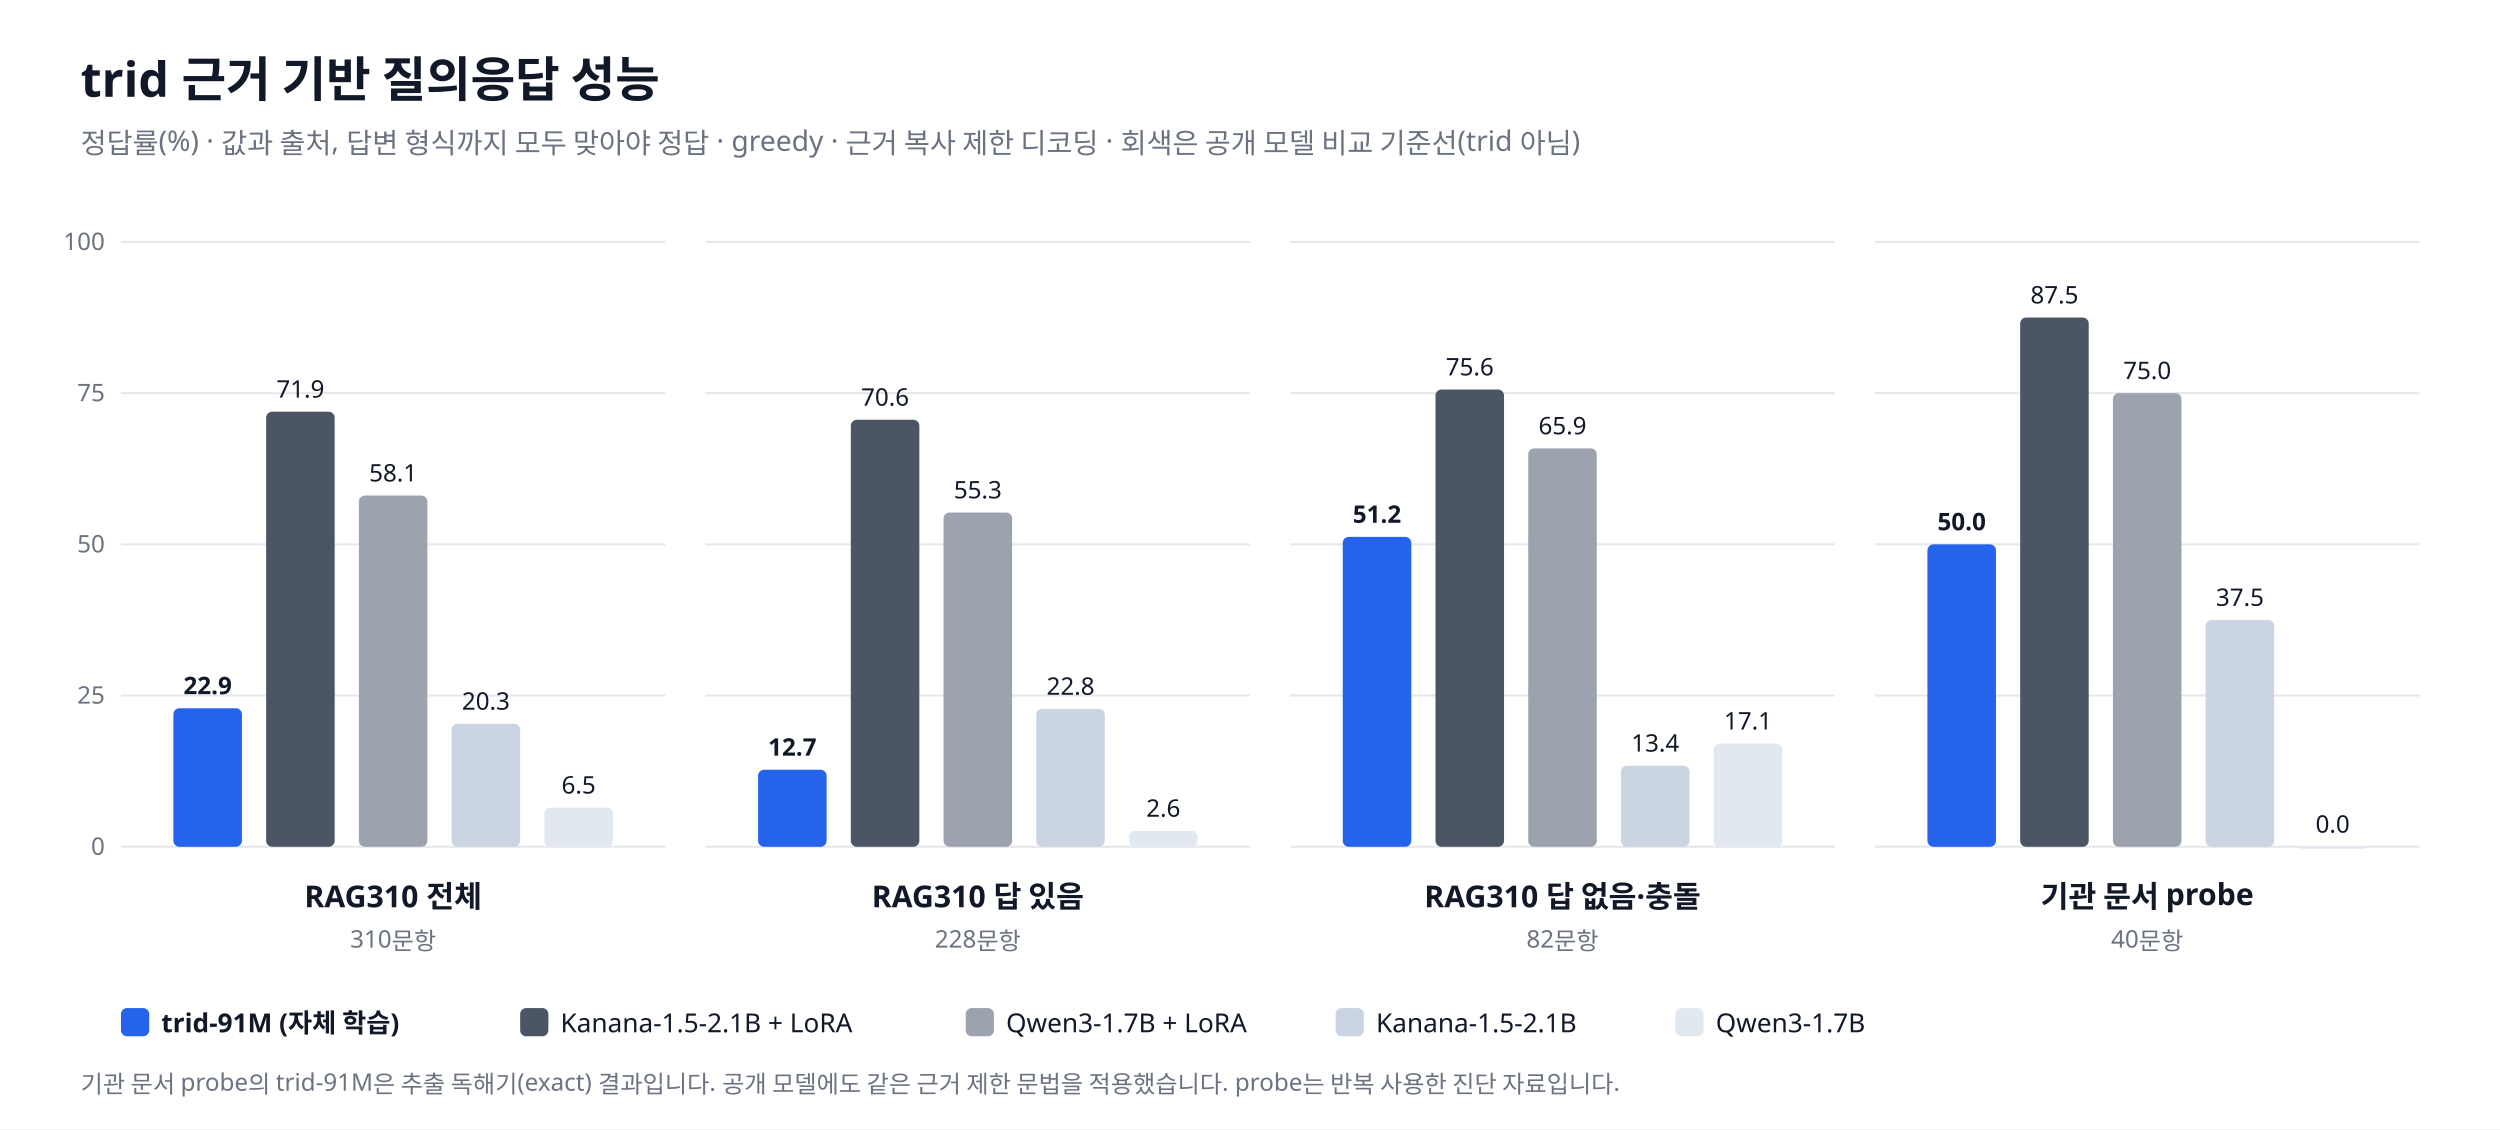
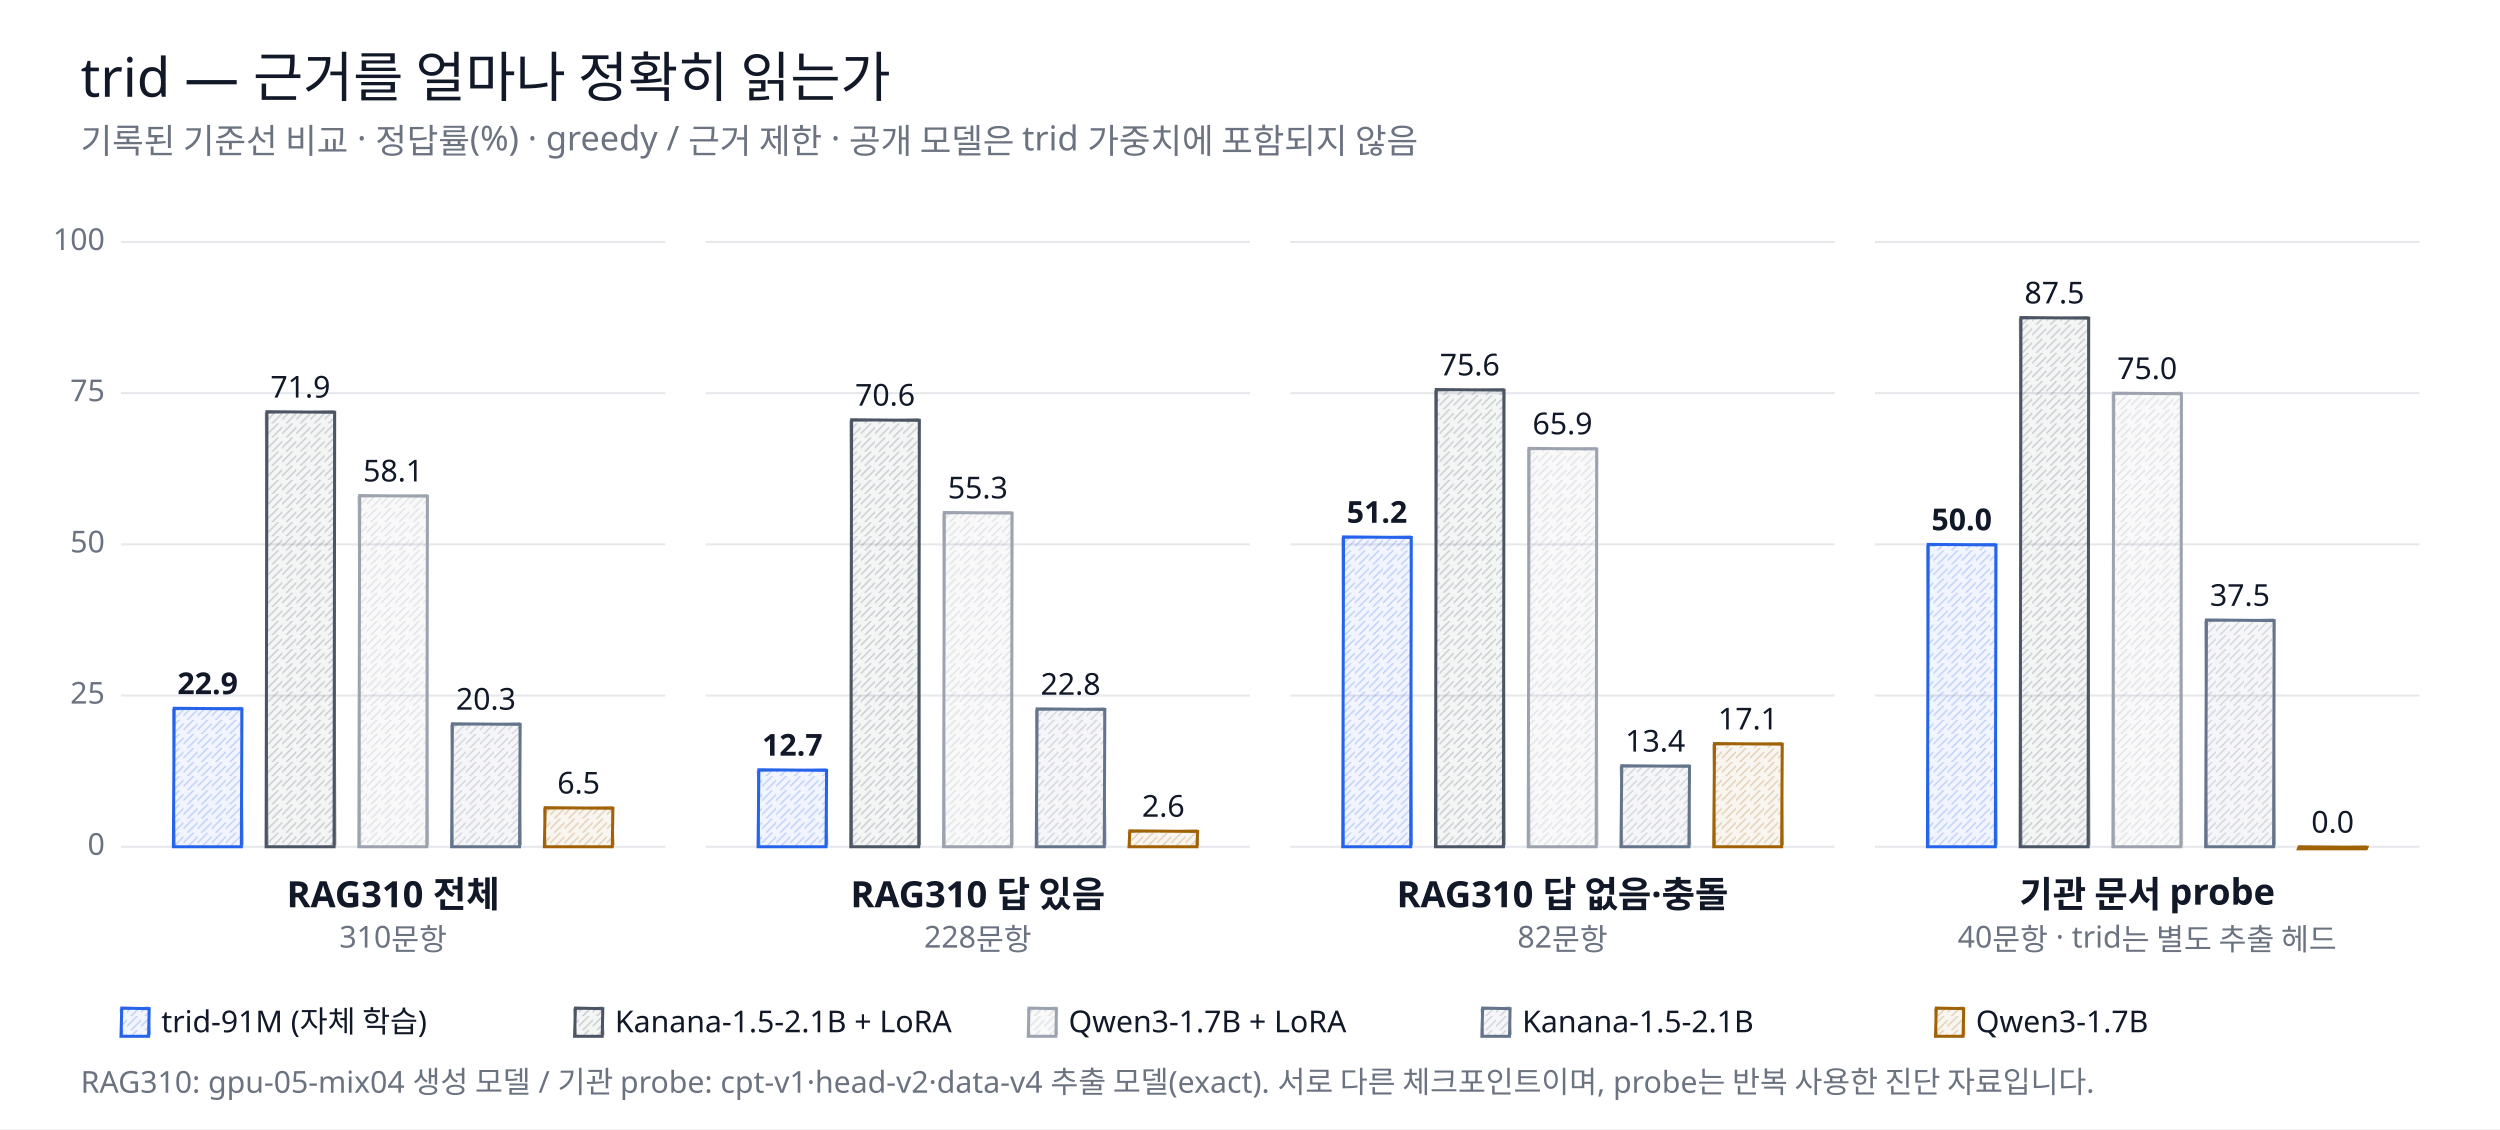
- <svg xmlns="http://www.w3.org/2000/svg" viewBox="0 0 1240 560" width="1240" height="560" font-family="Apple SD Gothic Neo, Noto Sans KR, Malgun Gothic, sans-serif">
+ <svg xmlns="http://www.w3.org/2000/svg" viewBox="0 0 1240 560" width="1240" height="560" font-family="Nanum Pen Script, NanumPen, sans-serif">
  <rect width="1240" height="560" fill="#ffffff" />
-   <text x="40.0" y="48.0" font-size="24" text-anchor="start" font-weight="bold" fill="#111827">trid 근거 기반 질의응답 성능</text>
-   <text x="40.0" y="76.0" font-size="14" text-anchor="start" font-weight="normal" fill="#6b7280">정답률(%) · 값과 출처, 답변 형식까지 모두 맞아야 정답 · greedy · 근거 복사 제한 디코딩 · 회색은 공개 모델 비교 기준선(trid 아님)</text>
+   <defs>
+     <pattern id="hatch0" width="7" height="7" patternUnits="userSpaceOnUse">
+       <path d="M-2,7L7,-2M0,9L9,0" stroke="#2563eb" opacity=".25" stroke-width=".7" />
+     </pattern>
+     <pattern id="hatch1" width="7" height="7" patternUnits="userSpaceOnUse">
+       <path d="M-2,7L7,-2M0,9L9,0" stroke="#4b5563" opacity=".25" stroke-width=".7" />
+     </pattern>
+     <pattern id="hatch2" width="7" height="7" patternUnits="userSpaceOnUse">
+       <path d="M-2,7L7,-2M0,9L9,0" stroke="#9ca3af" opacity=".25" stroke-width=".7" />
+     </pattern>
+     <pattern id="hatch3" width="7" height="7" patternUnits="userSpaceOnUse">
+       <path d="M-2,7L7,-2M0,9L9,0" stroke="#64748b" opacity=".25" stroke-width=".7" />
+     </pattern>
+     <pattern id="hatch4" width="7" height="7" patternUnits="userSpaceOnUse">
+       <path d="M-2,7L7,-2M0,9L9,0" stroke="#a16207" opacity=".25" stroke-width=".7" />
+     </pattern>
+   </defs>
+   <text x="40.0" y="48.0" font-size="27" text-anchor="start" font-weight="normal" fill="#111827">trid — 근거를 얼마나 정확히 읽는가</text>
+   <text x="40.0" y="76.0" font-size="17" text-anchor="start" font-weight="normal" fill="#6b7280">기록된 기준선 비교 · 정답률(%) · greedy / 근거 제한 · 공개 모델은 trid 가중치에 포함되지 않음</text>
  <path d="M60,420.0h270" stroke="#e5e7eb" stroke-width="1" />
-   <text x="52.0" y="424.0" font-size="12" text-anchor="end" font-weight="normal" fill="#6b7280">0</text>
+   <text x="52.0" y="424.0" font-size="15" text-anchor="end" font-weight="normal" fill="#6b7280">0</text>
  <path d="M60,345.0h270" stroke="#e5e7eb" stroke-width="1" />
-   <text x="52.0" y="349.0" font-size="12" text-anchor="end" font-weight="normal" fill="#6b7280">25</text>
+   <text x="52.0" y="349.0" font-size="15" text-anchor="end" font-weight="normal" fill="#6b7280">25</text>
  <path d="M60,270.0h270" stroke="#e5e7eb" stroke-width="1" />
-   <text x="52.0" y="274.0" font-size="12" text-anchor="end" font-weight="normal" fill="#6b7280">50</text>
+   <text x="52.0" y="274.0" font-size="15" text-anchor="end" font-weight="normal" fill="#6b7280">50</text>
  <path d="M60,195.0h270" stroke="#e5e7eb" stroke-width="1" />
-   <text x="52.0" y="199.0" font-size="12" text-anchor="end" font-weight="normal" fill="#6b7280">75</text>
+   <text x="52.0" y="199.0" font-size="15" text-anchor="end" font-weight="normal" fill="#6b7280">75</text>
  <path d="M60,120.0h270" stroke="#e5e7eb" stroke-width="1" />
-   <text x="52.0" y="124.0" font-size="12" text-anchor="end" font-weight="normal" fill="#6b7280">100</text>
-   <rect x="86.0" y="351.3" width="34" height="68.7" rx="3" fill="#2563eb" />
-   <text x="103.0" y="344.3" font-size="12" text-anchor="middle" font-weight="bold" fill="#111827">22.9</text>
-   <rect x="132.0" y="204.2" width="34" height="215.8" rx="3" fill="#4b5563" />
-   <text x="149.0" y="197.2" font-size="12" text-anchor="middle" font-weight="normal" fill="#111827">71.9</text>
-   <rect x="178.0" y="245.8" width="34" height="174.2" rx="3" fill="#9ca3af" />
-   <text x="195.0" y="238.8" font-size="12" text-anchor="middle" font-weight="normal" fill="#111827">58.1</text>
-   <rect x="224.0" y="359.0" width="34" height="61.0" rx="3" fill="#cbd5e1" />
-   <text x="241.0" y="352.0" font-size="12" text-anchor="middle" font-weight="normal" fill="#111827">20.3</text>
-   <rect x="270.0" y="400.6" width="34" height="19.4" rx="3" fill="#e2e8f0" />
-   <text x="287.0" y="393.6" font-size="12" text-anchor="middle" font-weight="normal" fill="#111827">6.5</text>
-   <text x="195.0" y="450.0" font-size="15" text-anchor="middle" font-weight="bold" fill="#111827">RAG310 전체</text>
-   <text x="195.0" y="470.0" font-size="12" text-anchor="middle" font-weight="normal" fill="#6b7280">310문항</text>
+   <text x="52.0" y="124.0" font-size="15" text-anchor="end" font-weight="normal" fill="#6b7280">100</text>
+   <rect x="86.0" y="351.3" width="34.0" height="68.7" fill="#2563eb" fill-opacity=".06" />
+   <rect x="86.0" y="351.3" width="34.0" height="68.7" fill="url(#hatch0)" />
+   <path d="M86.0,420.0 L86.4,351.3 L120.0,351.6 L119.7,420.0 Z" fill="none" stroke="#2563eb" stroke-width="1.5" />
+   <path d="M86.8,419.5 L85.7,352.0 L119.6,350.9 L120.5,419.3" fill="none" stroke="#2563eb" stroke-width=".7" opacity=".65" />
+   <text x="103.0" y="344.3" font-size="15" text-anchor="middle" font-weight="bold" fill="#111827">22.9</text>
+   <rect x="132.0" y="204.2" width="34.0" height="215.8" fill="#4b5563" fill-opacity=".06" />
+   <rect x="132.0" y="204.2" width="34.0" height="215.8" fill="url(#hatch1)" />
+   <path d="M132.0,420.0 L132.4,204.2 L166.0,204.5 L165.7,420.0 Z" fill="none" stroke="#4b5563" stroke-width="1.5" />
+   <path d="M132.8,419.5 L131.7,204.9 L165.6,203.8 L166.5,419.3" fill="none" stroke="#4b5563" stroke-width=".7" opacity=".65" />
+   <text x="149.0" y="197.2" font-size="15" text-anchor="middle" font-weight="normal" fill="#111827">71.9</text>
+   <rect x="178.0" y="245.8" width="34.0" height="174.2" fill="#9ca3af" fill-opacity=".06" />
+   <rect x="178.0" y="245.8" width="34.0" height="174.2" fill="url(#hatch2)" />
+   <path d="M178.0,420.0 L178.4,245.8 L212.0,246.1 L211.7,420.0 Z" fill="none" stroke="#9ca3af" stroke-width="1.5" />
+   <path d="M178.8,419.5 L177.7,246.5 L211.6,245.4 L212.5,419.3" fill="none" stroke="#9ca3af" stroke-width=".7" opacity=".65" />
+   <text x="195.0" y="238.8" font-size="15" text-anchor="middle" font-weight="normal" fill="#111827">58.1</text>
+   <rect x="224.0" y="359.0" width="34.0" height="61.0" fill="#64748b" fill-opacity=".06" />
+   <rect x="224.0" y="359.0" width="34.0" height="61.0" fill="url(#hatch3)" />
+   <path d="M224.0,420.0 L224.4,359.0 L258.0,359.3 L257.7,420.0 Z" fill="none" stroke="#64748b" stroke-width="1.5" />
+   <path d="M224.8,419.5 L223.7,359.7 L257.6,358.6 L258.5,419.3" fill="none" stroke="#64748b" stroke-width=".7" opacity=".65" />
+   <text x="241.0" y="352.0" font-size="15" text-anchor="middle" font-weight="normal" fill="#111827">20.3</text>
+   <rect x="270.0" y="400.6" width="34.0" height="19.4" fill="#a16207" fill-opacity=".06" />
+   <rect x="270.0" y="400.6" width="34.0" height="19.4" fill="url(#hatch4)" />
+   <path d="M270.0,420.0 L270.4,400.6 L304.0,400.9 L303.7,420.0 Z" fill="none" stroke="#a16207" stroke-width="1.5" />
+   <path d="M270.8,419.5 L269.7,401.3 L303.6,400.2 L304.5,419.3" fill="none" stroke="#a16207" stroke-width=".7" opacity=".65" />
+   <text x="287.0" y="393.6" font-size="15" text-anchor="middle" font-weight="normal" fill="#111827">6.5</text>
+   <text x="195.0" y="450.0" font-size="18" text-anchor="middle" font-weight="bold" fill="#111827">RAG310 전체</text>
+   <text x="195.0" y="470.0" font-size="15" text-anchor="middle" font-weight="normal" fill="#6b7280">310문항</text>
  <path d="M350,420.0h270" stroke="#e5e7eb" stroke-width="1" />
  <path d="M350,345.0h270" stroke="#e5e7eb" stroke-width="1" />
  <path d="M350,270.0h270" stroke="#e5e7eb" stroke-width="1" />
  <path d="M350,195.0h270" stroke="#e5e7eb" stroke-width="1" />
  <path d="M350,120.0h270" stroke="#e5e7eb" stroke-width="1" />
-   <rect x="376.0" y="381.8" width="34" height="38.2" rx="3" fill="#2563eb" />
-   <text x="393.0" y="374.8" font-size="12" text-anchor="middle" font-weight="bold" fill="#111827">12.7</text>
-   <rect x="422.0" y="208.2" width="34" height="211.8" rx="3" fill="#4b5563" />
-   <text x="439.0" y="201.2" font-size="12" text-anchor="middle" font-weight="normal" fill="#111827">70.6</text>
-   <rect x="468.0" y="254.2" width="34" height="165.8" rx="3" fill="#9ca3af" />
-   <text x="485.0" y="247.2" font-size="12" text-anchor="middle" font-weight="normal" fill="#111827">55.3</text>
-   <rect x="514.0" y="351.6" width="34" height="68.4" rx="3" fill="#cbd5e1" />
-   <text x="531.0" y="344.6" font-size="12" text-anchor="middle" font-weight="normal" fill="#111827">22.8</text>
-   <rect x="560.0" y="412.1" width="34" height="7.9" rx="3" fill="#e2e8f0" />
-   <text x="577.0" y="405.1" font-size="12" text-anchor="middle" font-weight="normal" fill="#111827">2.6</text>
-   <text x="485.0" y="450.0" font-size="15" text-anchor="middle" font-weight="bold" fill="#111827">RAG310 답 있음</text>
-   <text x="485.0" y="470.0" font-size="12" text-anchor="middle" font-weight="normal" fill="#6b7280">228문항</text>
+   <rect x="376.0" y="381.8" width="34.0" height="38.2" fill="#2563eb" fill-opacity=".06" />
+   <rect x="376.0" y="381.8" width="34.0" height="38.2" fill="url(#hatch0)" />
+   <path d="M376.0,420.0 L376.4,381.8 L410.0,382.1 L409.7,420.0 Z" fill="none" stroke="#2563eb" stroke-width="1.5" />
+   <path d="M376.8,419.5 L375.7,382.5 L409.6,381.4 L410.5,419.3" fill="none" stroke="#2563eb" stroke-width=".7" opacity=".65" />
+   <text x="393.0" y="374.8" font-size="15" text-anchor="middle" font-weight="bold" fill="#111827">12.7</text>
+   <rect x="422.0" y="208.2" width="34.0" height="211.8" fill="#4b5563" fill-opacity=".06" />
+   <rect x="422.0" y="208.2" width="34.0" height="211.8" fill="url(#hatch1)" />
+   <path d="M422.0,420.0 L422.4,208.2 L456.0,208.5 L455.7,420.0 Z" fill="none" stroke="#4b5563" stroke-width="1.5" />
+   <path d="M422.8,419.5 L421.7,208.9 L455.6,207.8 L456.5,419.3" fill="none" stroke="#4b5563" stroke-width=".7" opacity=".65" />
+   <text x="439.0" y="201.2" font-size="15" text-anchor="middle" font-weight="normal" fill="#111827">70.6</text>
+   <rect x="468.0" y="254.2" width="34.0" height="165.8" fill="#9ca3af" fill-opacity=".06" />
+   <rect x="468.0" y="254.2" width="34.0" height="165.8" fill="url(#hatch2)" />
+   <path d="M468.0,420.0 L468.4,254.2 L502.0,254.5 L501.7,420.0 Z" fill="none" stroke="#9ca3af" stroke-width="1.5" />
+   <path d="M468.8,419.5 L467.7,254.9 L501.6,253.8 L502.5,419.3" fill="none" stroke="#9ca3af" stroke-width=".7" opacity=".65" />
+   <text x="485.0" y="247.2" font-size="15" text-anchor="middle" font-weight="normal" fill="#111827">55.3</text>
+   <rect x="514.0" y="351.6" width="34.0" height="68.4" fill="#64748b" fill-opacity=".06" />
+   <rect x="514.0" y="351.6" width="34.0" height="68.4" fill="url(#hatch3)" />
+   <path d="M514.0,420.0 L514.4,351.6 L548.0,351.9 L547.7,420.0 Z" fill="none" stroke="#64748b" stroke-width="1.5" />
+   <path d="M514.8,419.5 L513.7,352.3 L547.6,351.2 L548.5,419.3" fill="none" stroke="#64748b" stroke-width=".7" opacity=".65" />
+   <text x="531.0" y="344.6" font-size="15" text-anchor="middle" font-weight="normal" fill="#111827">22.8</text>
+   <rect x="560.0" y="412.1" width="34.0" height="7.9" fill="#a16207" fill-opacity=".06" />
+   <rect x="560.0" y="412.1" width="34.0" height="7.9" fill="url(#hatch4)" />
+   <path d="M560.0,420.0 L560.4,412.1 L594.0,412.4 L593.7,420.0 Z" fill="none" stroke="#a16207" stroke-width="1.5" />
+   <path d="M560.8,419.5 L559.7,412.8 L593.6,411.7 L594.5,419.3" fill="none" stroke="#a16207" stroke-width=".7" opacity=".65" />
+   <text x="577.0" y="405.1" font-size="15" text-anchor="middle" font-weight="normal" fill="#111827">2.6</text>
+   <text x="485.0" y="450.0" font-size="18" text-anchor="middle" font-weight="bold" fill="#111827">RAG310 답 있음</text>
+   <text x="485.0" y="470.0" font-size="15" text-anchor="middle" font-weight="normal" fill="#6b7280">228문항</text>
  <path d="M640,420.0h270" stroke="#e5e7eb" stroke-width="1" />
  <path d="M640,345.0h270" stroke="#e5e7eb" stroke-width="1" />
  <path d="M640,270.0h270" stroke="#e5e7eb" stroke-width="1" />
  <path d="M640,195.0h270" stroke="#e5e7eb" stroke-width="1" />
  <path d="M640,120.0h270" stroke="#e5e7eb" stroke-width="1" />
-   <rect x="666.0" y="266.3" width="34" height="153.7" rx="3" fill="#2563eb" />
-   <text x="683.0" y="259.3" font-size="12" text-anchor="middle" font-weight="bold" fill="#111827">51.2</text>
-   <rect x="712.0" y="193.2" width="34" height="226.8" rx="3" fill="#4b5563" />
-   <text x="729.0" y="186.2" font-size="12" text-anchor="middle" font-weight="normal" fill="#111827">75.6</text>
-   <rect x="758.0" y="222.4" width="34" height="197.6" rx="3" fill="#9ca3af" />
-   <text x="775.0" y="215.4" font-size="12" text-anchor="middle" font-weight="normal" fill="#111827">65.9</text>
-   <rect x="804.0" y="379.8" width="34" height="40.2" rx="3" fill="#cbd5e1" />
-   <text x="821.0" y="372.8" font-size="12" text-anchor="middle" font-weight="normal" fill="#111827">13.4</text>
-   <rect x="850.0" y="368.8" width="34" height="51.2" rx="3" fill="#e2e8f0" />
-   <text x="867.0" y="361.8" font-size="12" text-anchor="middle" font-weight="normal" fill="#111827">17.1</text>
-   <text x="775.0" y="450.0" font-size="15" text-anchor="middle" font-weight="bold" fill="#111827">RAG310 답 없음·충돌</text>
-   <text x="775.0" y="470.0" font-size="12" text-anchor="middle" font-weight="normal" fill="#6b7280">82문항</text>
+   <rect x="666.0" y="266.3" width="34.0" height="153.7" fill="#2563eb" fill-opacity=".06" />
+   <rect x="666.0" y="266.3" width="34.0" height="153.7" fill="url(#hatch0)" />
+   <path d="M666.0,420.0 L666.4,266.3 L700.0,266.6 L699.7,420.0 Z" fill="none" stroke="#2563eb" stroke-width="1.5" />
+   <path d="M666.8,419.5 L665.7,267.0 L699.6,265.9 L700.5,419.3" fill="none" stroke="#2563eb" stroke-width=".7" opacity=".65" />
+   <text x="683.0" y="259.3" font-size="15" text-anchor="middle" font-weight="bold" fill="#111827">51.2</text>
+   <rect x="712.0" y="193.2" width="34.0" height="226.8" fill="#4b5563" fill-opacity=".06" />
+   <rect x="712.0" y="193.2" width="34.0" height="226.8" fill="url(#hatch1)" />
+   <path d="M712.0,420.0 L712.4,193.2 L746.0,193.5 L745.7,420.0 Z" fill="none" stroke="#4b5563" stroke-width="1.5" />
+   <path d="M712.8,419.5 L711.7,193.9 L745.6,192.8 L746.5,419.3" fill="none" stroke="#4b5563" stroke-width=".7" opacity=".65" />
+   <text x="729.0" y="186.2" font-size="15" text-anchor="middle" font-weight="normal" fill="#111827">75.6</text>
+   <rect x="758.0" y="222.4" width="34.0" height="197.6" fill="#9ca3af" fill-opacity=".06" />
+   <rect x="758.0" y="222.4" width="34.0" height="197.6" fill="url(#hatch2)" />
+   <path d="M758.0,420.0 L758.4,222.4 L792.0,222.7 L791.7,420.0 Z" fill="none" stroke="#9ca3af" stroke-width="1.5" />
+   <path d="M758.8,419.5 L757.7,223.1 L791.6,222.0 L792.5,419.3" fill="none" stroke="#9ca3af" stroke-width=".7" opacity=".65" />
+   <text x="775.0" y="215.4" font-size="15" text-anchor="middle" font-weight="normal" fill="#111827">65.9</text>
+   <rect x="804.0" y="379.8" width="34.0" height="40.2" fill="#64748b" fill-opacity=".06" />
+   <rect x="804.0" y="379.8" width="34.0" height="40.2" fill="url(#hatch3)" />
+   <path d="M804.0,420.0 L804.4,379.8 L838.0,380.1 L837.7,420.0 Z" fill="none" stroke="#64748b" stroke-width="1.5" />
+   <path d="M804.8,419.5 L803.7,380.5 L837.6,379.4 L838.5,419.3" fill="none" stroke="#64748b" stroke-width=".7" opacity=".65" />
+   <text x="821.0" y="372.8" font-size="15" text-anchor="middle" font-weight="normal" fill="#111827">13.4</text>
+   <rect x="850.0" y="368.8" width="34.0" height="51.2" fill="#a16207" fill-opacity=".06" />
+   <rect x="850.0" y="368.8" width="34.0" height="51.2" fill="url(#hatch4)" />
+   <path d="M850.0,420.0 L850.4,368.8 L884.0,369.1 L883.7,420.0 Z" fill="none" stroke="#a16207" stroke-width="1.5" />
+   <path d="M850.8,419.5 L849.7,369.5 L883.6,368.4 L884.5,419.3" fill="none" stroke="#a16207" stroke-width=".7" opacity=".65" />
+   <text x="867.0" y="361.8" font-size="15" text-anchor="middle" font-weight="normal" fill="#111827">17.1</text>
+   <text x="775.0" y="450.0" font-size="18" text-anchor="middle" font-weight="bold" fill="#111827">RAG310 답 없음·충돌</text>
+   <text x="775.0" y="470.0" font-size="15" text-anchor="middle" font-weight="normal" fill="#6b7280">82문항</text>
  <path d="M930,420.0h270" stroke="#e5e7eb" stroke-width="1" />
  <path d="M930,345.0h270" stroke="#e5e7eb" stroke-width="1" />
  <path d="M930,270.0h270" stroke="#e5e7eb" stroke-width="1" />
  <path d="M930,195.0h270" stroke="#e5e7eb" stroke-width="1" />
  <path d="M930,120.0h270" stroke="#e5e7eb" stroke-width="1" />
-   <rect x="956.0" y="270.0" width="34" height="150.0" rx="3" fill="#2563eb" />
-   <text x="973.0" y="263.0" font-size="12" text-anchor="middle" font-weight="bold" fill="#111827">50.0</text>
-   <rect x="1002.0" y="157.5" width="34" height="262.5" rx="3" fill="#4b5563" />
-   <text x="1019.0" y="150.5" font-size="12" text-anchor="middle" font-weight="normal" fill="#111827">87.5</text>
-   <rect x="1048.0" y="195.0" width="34" height="225.0" rx="3" fill="#9ca3af" />
-   <text x="1065.0" y="188.0" font-size="12" text-anchor="middle" font-weight="normal" fill="#111827">75.0</text>
-   <rect x="1094.0" y="307.5" width="34" height="112.5" rx="3" fill="#cbd5e1" />
-   <text x="1111.0" y="300.5" font-size="12" text-anchor="middle" font-weight="normal" fill="#111827">37.5</text>
-   <rect x="1140.0" y="420.0" width="34" height="1.0" rx="3" fill="#e2e8f0" />
-   <text x="1157.0" y="413.0" font-size="12" text-anchor="middle" font-weight="normal" fill="#111827">0.0</text>
-   <text x="1065.0" y="450.0" font-size="15" text-anchor="middle" font-weight="bold" fill="#111827">기관 문서 probe</text>
-   <text x="1065.0" y="470.0" font-size="12" text-anchor="middle" font-weight="normal" fill="#6b7280">40문항</text>
-   <rect x="60" y="500" width="14" height="14" rx="3" fill="#2563eb" />
-   <text x="80.0" y="512.0" font-size="13" text-anchor="start" font-weight="bold" fill="#111827">trid-91M (자체 학습)</text>
-   <rect x="258.0" y="500" width="14" height="14" rx="3" fill="#4b5563" />
-   <text x="278.0" y="512.0" font-size="13" text-anchor="start" font-weight="normal" fill="#111827">Kanana-1.5-2.1B + LoRA</text>
-   <rect x="479.0" y="500" width="14" height="14" rx="3" fill="#9ca3af" />
-   <text x="499.0" y="512.0" font-size="13" text-anchor="start" font-weight="normal" fill="#111827">Qwen3-1.7B + LoRA</text>
-   <rect x="662.5" y="500" width="14" height="14" rx="3" fill="#cbd5e1" />
-   <text x="682.5" y="512.0" font-size="13" text-anchor="start" font-weight="normal" fill="#111827">Kanana-1.5-2.1B</text>
-   <rect x="831.0" y="500" width="14" height="14" rx="3" fill="#e2e8f0" />
-   <text x="851.0" y="512.0" font-size="13" text-anchor="start" font-weight="normal" fill="#111827">Qwen3-1.7B</text>
-   <text x="40.0" y="542.0" font-size="12" text-anchor="start" font-weight="normal" fill="#6b7280">기관 문서 probe의 trid-91M은 추출 독해기(exact) 결과입니다. 공개 모델에도 같은 근거 제한 문법을 적용했습니다. probe는 반복 사용한 진단 자료입니다.</text>
+   <rect x="956.0" y="270.0" width="34.0" height="150.0" fill="#2563eb" fill-opacity=".06" />
+   <rect x="956.0" y="270.0" width="34.0" height="150.0" fill="url(#hatch0)" />
+   <path d="M956.0,420.0 L956.4,270.0 L990.0,270.3 L989.7,420.0 Z" fill="none" stroke="#2563eb" stroke-width="1.5" />
+   <path d="M956.8,419.5 L955.7,270.7 L989.6,269.6 L990.5,419.3" fill="none" stroke="#2563eb" stroke-width=".7" opacity=".65" />
+   <text x="973.0" y="263.0" font-size="15" text-anchor="middle" font-weight="bold" fill="#111827">50.0</text>
+   <rect x="1002.0" y="157.5" width="34.0" height="262.5" fill="#4b5563" fill-opacity=".06" />
+   <rect x="1002.0" y="157.5" width="34.0" height="262.5" fill="url(#hatch1)" />
+   <path d="M1002.0,420.0 L1002.4,157.5 L1036.0,157.8 L1035.7,420.0 Z" fill="none" stroke="#4b5563" stroke-width="1.5" />
+   <path d="M1002.8,419.5 L1001.7,158.2 L1035.6,157.1 L1036.5,419.3" fill="none" stroke="#4b5563" stroke-width=".7" opacity=".65" />
+   <text x="1019.0" y="150.5" font-size="15" text-anchor="middle" font-weight="normal" fill="#111827">87.5</text>
+   <rect x="1048.0" y="195.0" width="34.0" height="225.0" fill="#9ca3af" fill-opacity=".06" />
+   <rect x="1048.0" y="195.0" width="34.0" height="225.0" fill="url(#hatch2)" />
+   <path d="M1048.0,420.0 L1048.4,195.0 L1082.0,195.3 L1081.7,420.0 Z" fill="none" stroke="#9ca3af" stroke-width="1.5" />
+   <path d="M1048.8,419.5 L1047.7,195.7 L1081.6,194.6 L1082.5,419.3" fill="none" stroke="#9ca3af" stroke-width=".7" opacity=".65" />
+   <text x="1065.0" y="188.0" font-size="15" text-anchor="middle" font-weight="normal" fill="#111827">75.0</text>
+   <rect x="1094.0" y="307.5" width="34.0" height="112.5" fill="#64748b" fill-opacity=".06" />
+   <rect x="1094.0" y="307.5" width="34.0" height="112.5" fill="url(#hatch3)" />
+   <path d="M1094.0,420.0 L1094.4,307.5 L1128.0,307.8 L1127.7,420.0 Z" fill="none" stroke="#64748b" stroke-width="1.5" />
+   <path d="M1094.8,419.5 L1093.7,308.2 L1127.6,307.1 L1128.5,419.3" fill="none" stroke="#64748b" stroke-width=".7" opacity=".65" />
+   <text x="1111.0" y="300.5" font-size="15" text-anchor="middle" font-weight="normal" fill="#111827">37.5</text>
+   <rect x="1140.0" y="420.0" width="34.0" height="1.0" fill="#a16207" fill-opacity=".06" />
+   <rect x="1140.0" y="420.0" width="34.0" height="1.0" fill="url(#hatch4)" />
+   <path d="M1140.0,421.0 L1140.4,420.0 L1174.0,420.3 L1173.7,421.0 Z" fill="none" stroke="#a16207" stroke-width="1.5" />
+   <path d="M1140.8,420.5 L1139.7,420.7 L1173.6,419.6 L1174.5,420.3" fill="none" stroke="#a16207" stroke-width=".7" opacity=".65" />
+   <text x="1157.0" y="413.0" font-size="15" text-anchor="middle" font-weight="normal" fill="#111827">0.0</text>
+   <text x="1065.0" y="450.0" font-size="18" text-anchor="middle" font-weight="bold" fill="#111827">기관 문서 probe</text>
+   <text x="1065.0" y="470.0" font-size="15" text-anchor="middle" font-weight="normal" fill="#6b7280">40문항 · trid는 별도 추출 헤드</text>
+   <rect x="60.0" y="500.0" width="14.0" height="14.0" fill="#2563eb" fill-opacity=".06" />
+   <rect x="60.0" y="500.0" width="14.0" height="14.0" fill="url(#hatch0)" />
+   <path d="M60.0,514.0 L60.4,500.0 L74.0,500.3 L73.7,514.0 Z" fill="none" stroke="#2563eb" stroke-width="1.5" />
+   <path d="M60.8,513.5 L59.7,500.7 L73.6,499.6 L74.5,513.3" fill="none" stroke="#2563eb" stroke-width=".7" opacity=".65" />
+   <text x="80.0" y="512.0" font-size="15" text-anchor="start" font-weight="normal" fill="#111827">trid-91M (자체 학습)</text>
+   <rect x="285.0" y="500.0" width="14.0" height="14.0" fill="#4b5563" fill-opacity=".06" />
+   <rect x="285.0" y="500.0" width="14.0" height="14.0" fill="url(#hatch1)" />
+   <path d="M285.0,514.0 L285.4,500.0 L299.0,500.3 L298.7,514.0 Z" fill="none" stroke="#4b5563" stroke-width="1.5" />
+   <path d="M285.8,513.5 L284.7,500.7 L298.6,499.6 L299.5,513.3" fill="none" stroke="#4b5563" stroke-width=".7" opacity=".65" />
+   <text x="305.0" y="512.0" font-size="15" text-anchor="start" font-weight="normal" fill="#111827">Kanana-1.5-2.1B + LoRA</text>
+   <rect x="510.0" y="500.0" width="14.0" height="14.0" fill="#9ca3af" fill-opacity=".06" />
+   <rect x="510.0" y="500.0" width="14.0" height="14.0" fill="url(#hatch2)" />
+   <path d="M510.0,514.0 L510.4,500.0 L524.0,500.3 L523.7,514.0 Z" fill="none" stroke="#9ca3af" stroke-width="1.5" />
+   <path d="M510.8,513.5 L509.7,500.7 L523.6,499.6 L524.5,513.3" fill="none" stroke="#9ca3af" stroke-width=".7" opacity=".65" />
+   <text x="530.0" y="512.0" font-size="15" text-anchor="start" font-weight="normal" fill="#111827">Qwen3-1.7B + LoRA</text>
+   <rect x="735.0" y="500.0" width="14.0" height="14.0" fill="#64748b" fill-opacity=".06" />
+   <rect x="735.0" y="500.0" width="14.0" height="14.0" fill="url(#hatch3)" />
+   <path d="M735.0,514.0 L735.4,500.0 L749.0,500.3 L748.7,514.0 Z" fill="none" stroke="#64748b" stroke-width="1.5" />
+   <path d="M735.8,513.5 L734.7,500.7 L748.6,499.6 L749.5,513.3" fill="none" stroke="#64748b" stroke-width=".7" opacity=".65" />
+   <text x="755.0" y="512.0" font-size="15" text-anchor="start" font-weight="normal" fill="#111827">Kanana-1.5-2.1B</text>
+   <rect x="960.0" y="500.0" width="14.0" height="14.0" fill="#a16207" fill-opacity=".06" />
+   <rect x="960.0" y="500.0" width="14.0" height="14.0" fill="url(#hatch4)" />
+   <path d="M960.0,514.0 L960.4,500.0 L974.0,500.3 L973.7,514.0 Z" fill="none" stroke="#a16207" stroke-width="1.5" />
+   <path d="M960.8,513.5 L959.7,500.7 L973.6,499.6 L974.5,513.3" fill="none" stroke="#a16207" stroke-width=".7" opacity=".65" />
+   <text x="980.0" y="512.0" font-size="15" text-anchor="start" font-weight="normal" fill="#111827">Qwen3-1.7B</text>
+   <text x="40.0" y="542.0" font-size="15" text-anchor="start" font-weight="normal" fill="#6b7280">RAG310: gpu-05-mix04 생성 모델 / 기관 probe: cpt-v1·head-v2·data-v4 추출 모델(exact). 서로 다른 체크포인트이며, probe는 반복 사용한 진단 자료입니다.</text>
</svg>
